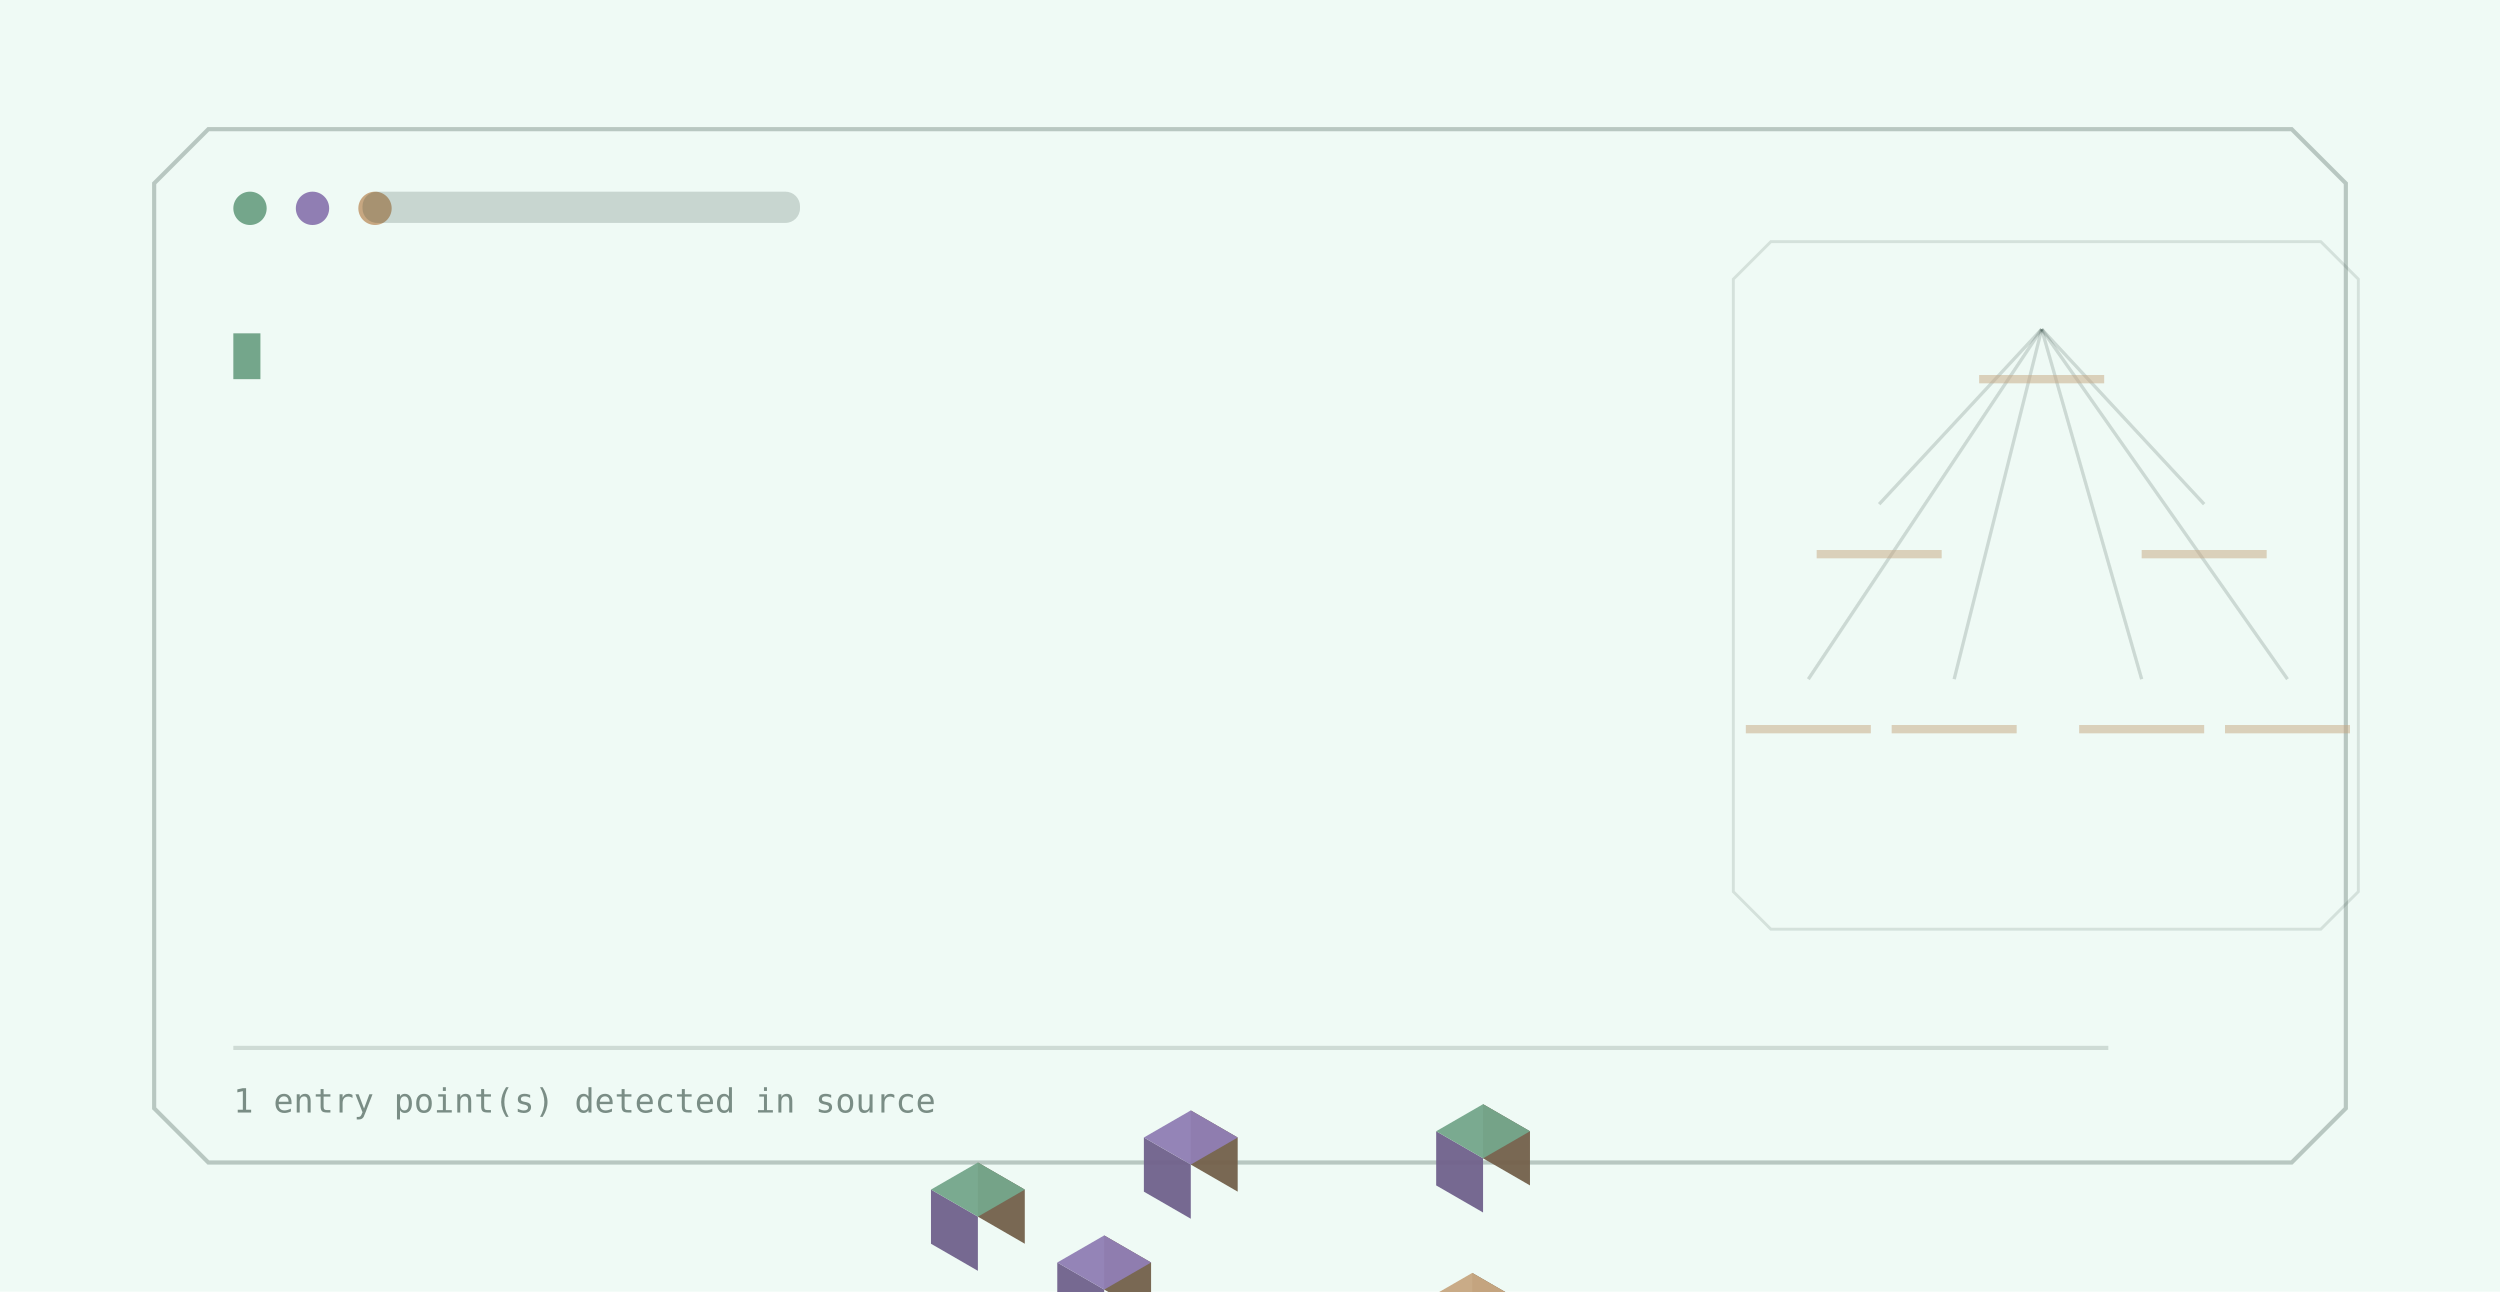
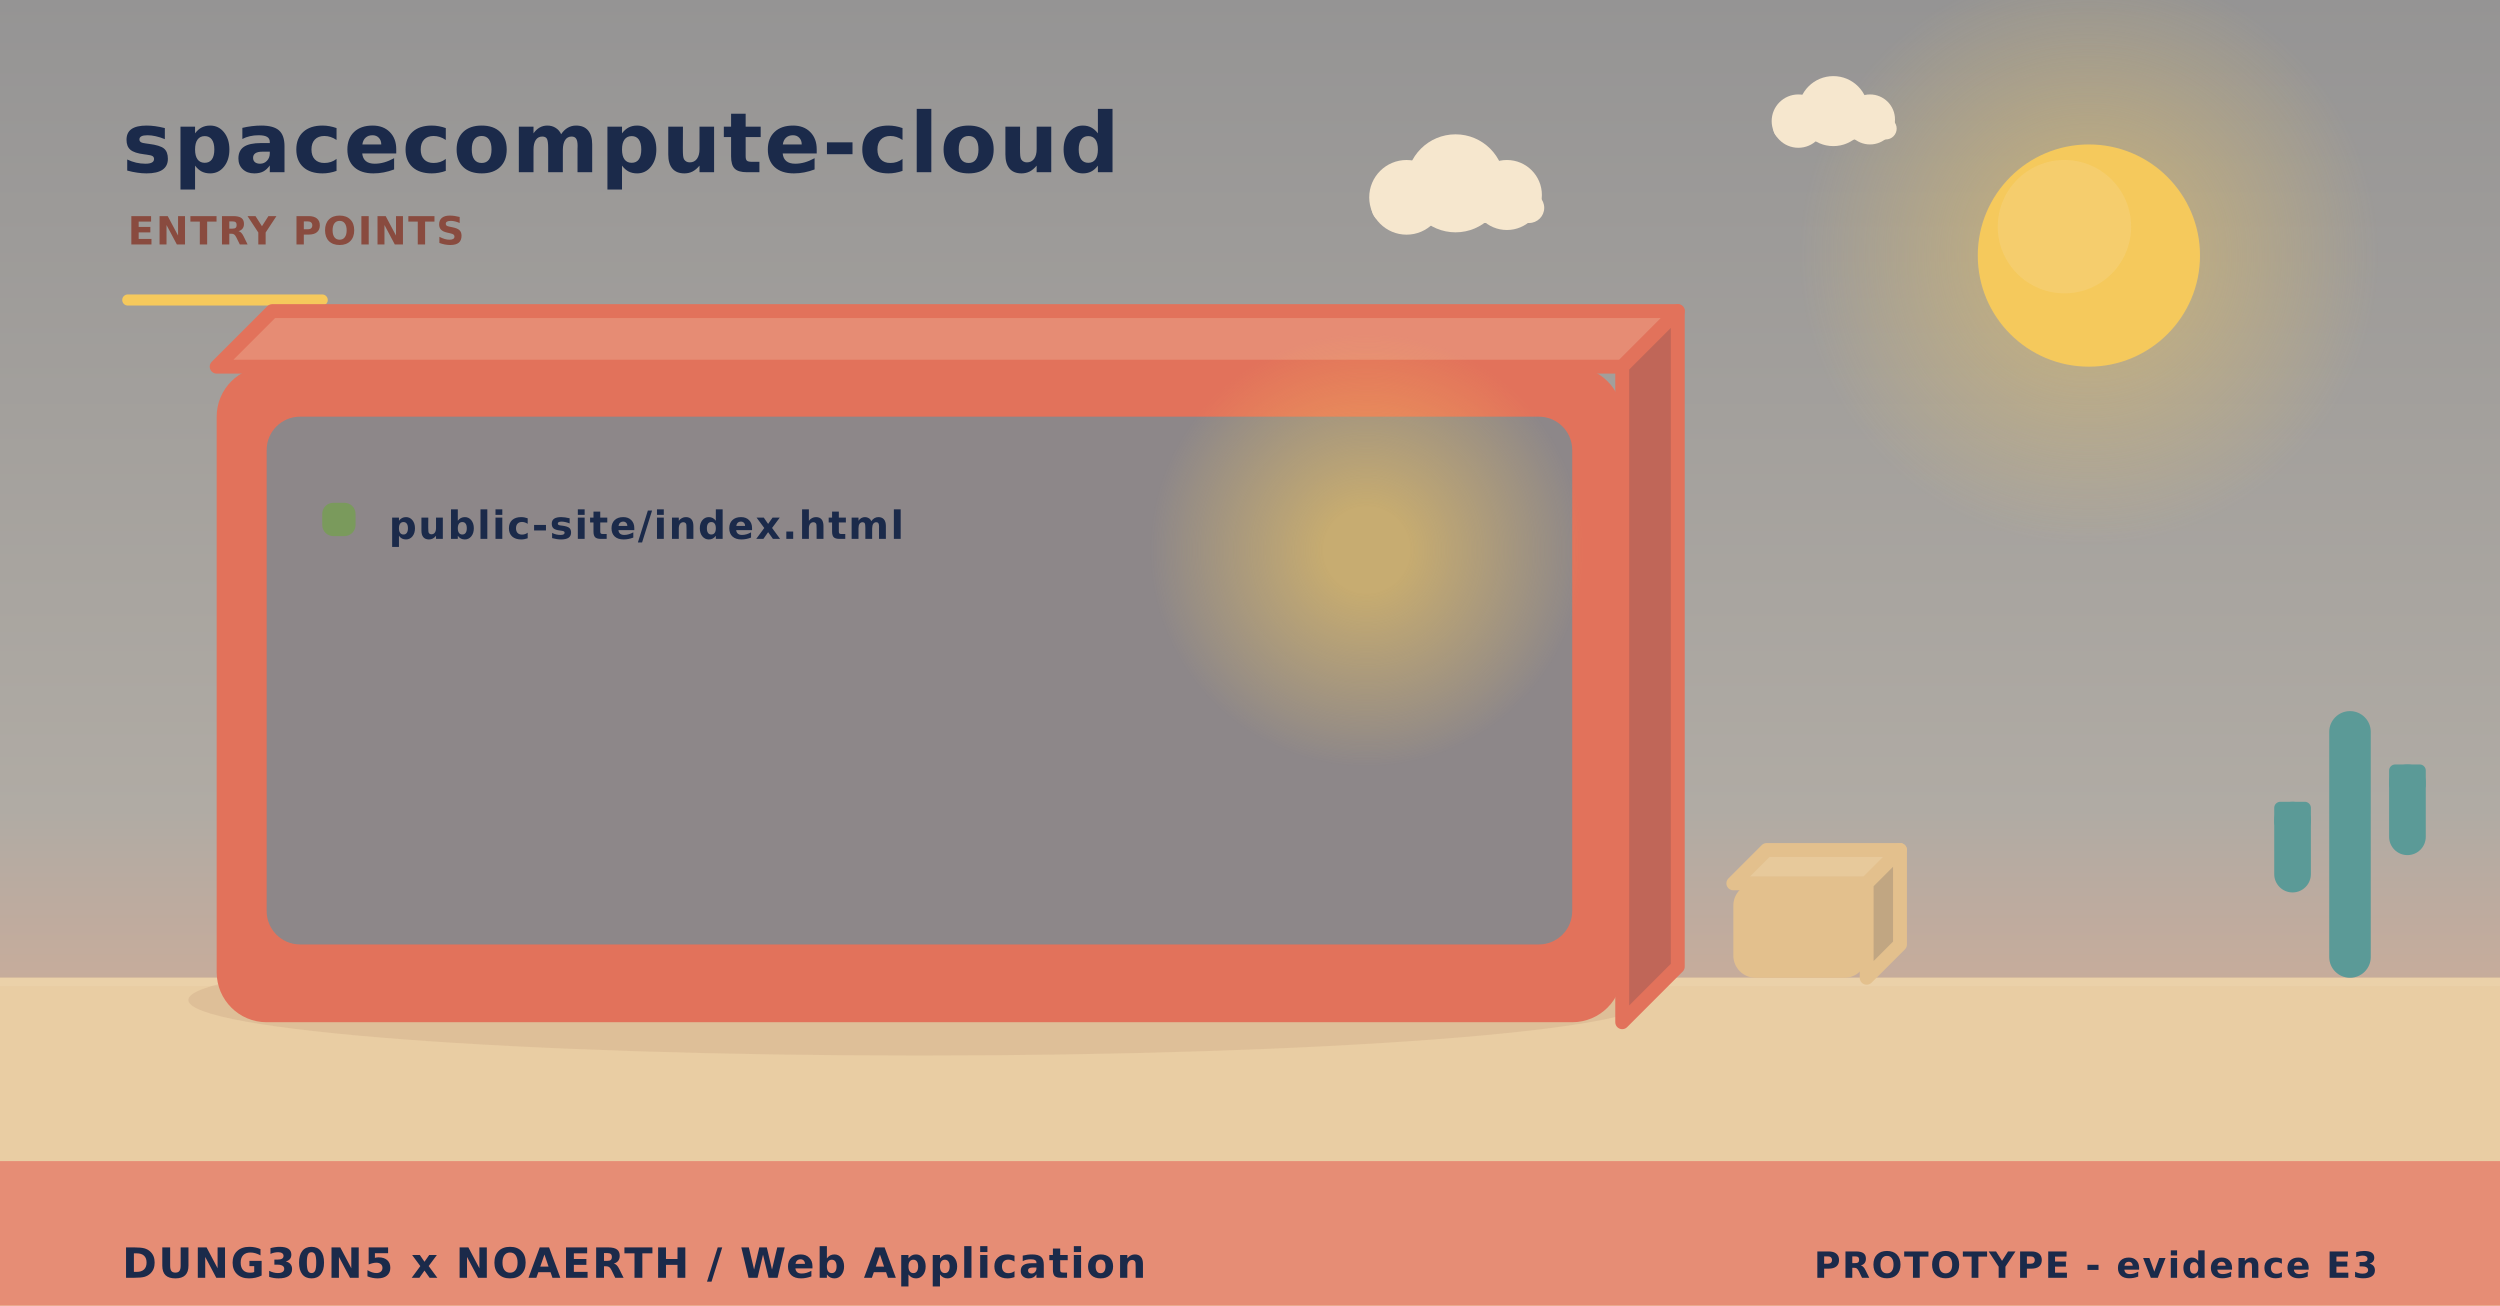
- <svg xmlns="http://www.w3.org/2000/svg" viewBox="0 0 1200 620" width="1200" height="620" role="img" aria-label="spacecompute-cloud command surface">
-   <rect width="1200" height="620" fill="#effaf5" />
-   <defs>
-     <linearGradient id="gt" x1="0" y1="0" x2="1" y2="1">
-       <stop offset="0%" stop-color="#74a68b" />
-       <stop offset="100%" stop-color="#907eb3" />
-     </linearGradient>
-   </defs>
-   <path d="M100.00,62.00 H1100.00 L1126.00,88.00 V532.00 L1100.00,558.00 H100.00 L74.00,532.00 V88.00 Z" fill="none" stroke="rgba(26,52,43,0.300)" stroke-width="2.00" opacity="0.85" />
-   <circle cx="120.00" cy="100.00" r="8.00" fill="#74a68b" opacity="1.00" />
-   <circle cx="150.00" cy="100.00" r="8.00" fill="#907eb3" opacity="1.00" />
-   <circle cx="180.00" cy="100.00" r="8.00" fill="#c7a781" opacity="1.00" />
-   <rect x="174.00" y="92.00" width="210.00" height="15.00" rx="7.00" fill="rgba(26,52,43,0.180)" opacity="1.00" />
-   <text x="112" y="148" font-family="ui-monospace,SFMono-Regular,Menlo,monospace" font-size="21" fill="rgba(26,52,43,0.800)" opacity="0">public-site/index.html<animate attributeName="opacity" values="0;1;1;0" dur="1.5s" begin="0.0s" repeatCount="indefinite" />
-   </text>
-   <rect x="112" y="160" width="13" height="22" fill="#74a68b">
-     <animate attributeName="opacity" values="1;0;1" dur="1.05s" begin="0s" repeatCount="indefinite" />
-   </rect>
-   <path d="M850.00,116.00 H1114.00 L1132.00,134.00 V428.00 L1114.00,446.00 H850.00 L832.00,428.00 V134.00 Z" fill="none" stroke="rgba(26,52,43,0.180)" stroke-width="1.40" opacity="0.70" />
-   <line x1="980.00" y1="158.00" x2="902.00" y2="242.00" stroke="rgba(26,52,43,0.300)" stroke-width="1.60" opacity="0.55" />
-   <line x1="980.00" y1="158.00" x2="1058.00" y2="242.00" stroke="rgba(26,52,43,0.300)" stroke-width="1.60" opacity="0.55" />
-   <line x1="980.00" y1="158.00" x2="868.00" y2="326.00" stroke="rgba(26,52,43,0.300)" stroke-width="1.60" opacity="0.55" />
-   <line x1="980.00" y1="158.00" x2="938.00" y2="326.00" stroke="rgba(26,52,43,0.300)" stroke-width="1.60" opacity="0.55" />
-   <line x1="980.00" y1="158.00" x2="1028.00" y2="326.00" stroke="rgba(26,52,43,0.300)" stroke-width="1.60" opacity="0.55" />
-   <line x1="980.00" y1="158.00" x2="1098.00" y2="326.00" stroke="rgba(26,52,43,0.300)" stroke-width="1.60" opacity="0.55" />
-   <polygon points="711.87,556.00 734.39,569.00 734.39,543.00 711.87,530.00" fill="#73614b" opacity="0.95" />
-   <polygon points="689.36,569.00 711.87,582.00 711.87,556.00 689.36,543.00" fill="#70628c" opacity="0.95" />
-   <polygon points="711.87,530.00 734.39,543.00 711.87,556.00 689.36,543.00" fill="#74a68b" opacity="0.95" />
+ <svg xmlns="http://www.w3.org/2000/svg" width="900" height="470" viewBox="0 0 900 470" role="img" aria-label="spacecompute-cloud - how it is operated">
+   <linearGradient id="skyt" x1="0" y1="0" x2="0" y2="1">
+     <stop offset="0" stop-color="#959494" />
+     <stop offset="0.62" stop-color="#b0aba4" />
+     <stop offset="1" stop-color="#f3ad8a" />
+   </linearGradient>
+   <rect width="900" height="470" fill="url(#skyt)" />
+   <radialGradient id="sunt">
+     <stop offset="0.35" stop-color="#f5c95c" stop-opacity="0.34" />
+     <stop offset="1" stop-color="#f5c95c" stop-opacity="0" />
+   </radialGradient>
+   <circle cx="752" cy="92" r="104" fill="url(#sunt)" />
+   <circle cx="752" cy="92" r="40" fill="#f5c95c" />
+   <circle cx="743.2" cy="81.6" r="24" fill="#f5d27e" opacity="0.5" />
  <g>
-     <rect x="950.00" y="180.00" width="60.00" height="4.00" rx="0.00" fill="rgba(199,167,129,0.500)" opacity="1.00" />
-     <animate attributeName="opacity" values="0.25;1.0;0.25" dur="12.25s" begin="0.0s" repeatCount="indefinite" />
+     <circle cx="524" cy="66" r="17.64" fill="#f6e7ce" />
+     <circle cx="506.36" cy="71.04" r="13.44" fill="#f6e7ce" />
+     <circle cx="542.48" cy="70.2" r="12.6" fill="#f6e7ce" />
+     <rect x="493.76" y="69.36" width="62.16" height="10.92" rx="5.46" fill="#f6e7ce" />
+     <animateTransform attributeName="transform" type="translate" values="0 0;24 0;0 0" dur="36s" begin="0s" repeatCount="indefinite" />
  </g>
-   <polygon points="571.58,559.00 594.09,572.00 594.09,546.00 571.58,533.00" fill="#73614b" opacity="0.95" />
-   <polygon points="549.06,572.00 571.58,585.00 571.58,559.00 549.06,546.00" fill="#70628c" opacity="0.95" />
-   <polygon points="571.58,533.00 594.09,546.00 571.58,559.00 549.06,546.00" fill="#907eb3" opacity="0.95" />
  <g>
-     <rect x="872.00" y="264.00" width="60.00" height="4.00" rx="0.00" fill="rgba(199,167,129,0.500)" opacity="1.00" />
-     <animate attributeName="opacity" values="0.25;1.0;0.25" dur="12.25s" begin="0.4s" repeatCount="indefinite" />
+     <circle cx="660" cy="40" r="12.6" fill="#f6e7ce" />
+     <circle cx="647.4" cy="43.6" r="9.6" fill="#f6e7ce" />
+     <circle cx="673.2" cy="43" r="9" fill="#f6e7ce" />
+     <rect x="638.4" y="42.4" width="44.4" height="7.8" rx="3.9" fill="#f6e7ce" />
+     <animateTransform attributeName="transform" type="translate" values="0 0;-18 0;0 0" dur="46s" begin="3s" repeatCount="indefinite" />
  </g>
-   <polygon points="706.68,637.00 729.19,650.00 729.19,624.00 706.68,611.00" fill="#73614b" opacity="0.95" />
-   <polygon points="684.16,650.00 706.68,663.00 706.68,637.00 684.16,624.00" fill="#70628c" opacity="0.95" />
-   <polygon points="706.68,611.00 729.19,624.00 706.68,637.00 684.16,624.00" fill="#c7a781" opacity="0.95" />
+   <rect x="0" y="352" width="900" height="118" fill="#e9cda3" />
+   <rect x="0" y="352" width="900" height="3" fill="#ebd1a9" />
+   <text x="44" y="62" font-family="Verdana,DejaVu Sans,sans-serif" font-size="30" font-weight="700" letter-spacing="0.6" fill="#1b2a4a" text-anchor="start">spacecompute-cloud</text>
+   <text x="46" y="88" font-family="Verdana,DejaVu Sans,sans-serif" font-size="14" font-weight="700" letter-spacing="0.6" fill="#894b3f" text-anchor="start">ENTRY POINTS</text>
+   <rect x="44" y="106" width="74" height="4" rx="2" fill="#f5c95c" />
+   <ellipse cx="331" cy="360" rx="263.2" ry="20" fill="rgba(138,90,68,0.11)" />
+   <path d="M78,132 L584,132 L604,112 L98,112 Z" fill="#e68c74" stroke="#e2725b" stroke-width="5" stroke-linejoin="round" />
+   <path d="M584,132 L604,112 L604,348 L584,368 Z" fill="#c06658" stroke="#e2725b" stroke-width="5" stroke-linejoin="round" />
+   <rect x="78" y="132" width="506" height="236" rx="18" fill="#e2725b" />
+   <rect x="96" y="150" width="470" height="190" rx="12" fill="#88888c" opacity="0.94" />
+   <radialGradient id="lamp51184">
+     <stop offset="0.2" stop-color="#f5c95c" stop-opacity="0.55" />
+     <stop offset="1" stop-color="#f5c95c" stop-opacity="0" />
+   </radialGradient>
+   <circle cx="492" cy="198" r="78" fill="url(#lamp51184)" />
+   <rect x="116" y="181" width="12" height="12" rx="4" fill="#7a9a5c" />
  <g>
-     <rect x="1028.00" y="264.00" width="60.00" height="4.00" rx="0.00" fill="rgba(199,167,129,0.500)" opacity="1.00" />
-     <animate attributeName="opacity" values="0.25;1.0;0.25" dur="12.25s" begin="0.8s" repeatCount="indefinite" />
+     <text x="140" y="194" font-family="Verdana,DejaVu Sans,sans-serif" font-size="14" font-weight="700" letter-spacing="0.6" fill="#1b2a4a" text-anchor="start">public-site/index.html</text>
+     <animateTransform attributeName="transform" type="translate" values="0 10;0 0" dur="0.7s" begin="0.4s" fill="freeze" />
  </g>
-   <polygon points="469.39,584.00 491.90,597.00 491.90,571.00 469.39,558.00" fill="#73614b" opacity="0.95" />
-   <polygon points="446.87,597.00 469.39,610.00 469.39,584.00 446.87,571.00" fill="#70628c" opacity="0.95" />
-   <polygon points="469.39,558.00 491.90,571.00 469.39,584.00 446.87,571.00" fill="#74a68b" opacity="0.95" />
-   <g>
-     <rect x="838.00" y="348.00" width="60.00" height="4.00" rx="0.00" fill="rgba(199,167,129,0.500)" opacity="1.00" />
-     <animate attributeName="opacity" values="0.25;1.0;0.25" dur="12.25s" begin="1.2s" repeatCount="indefinite" />
-   </g>
-   <polygon points="530.01,619.00 552.52,632.00 552.52,606.00 530.01,593.00" fill="#73614b" opacity="0.95" />
-   <polygon points="507.49,632.00 530.01,645.00 530.01,619.00 507.49,606.00" fill="#70628c" opacity="0.95" />
-   <polygon points="530.01,593.00 552.52,606.00 530.01,619.00 507.49,606.00" fill="#907eb3" opacity="0.95" />
-   <g>
-     <rect x="908.00" y="348.00" width="60.00" height="4.00" rx="0.00" fill="rgba(199,167,129,0.500)" opacity="1.00" />
-     <animate attributeName="opacity" values="0.25;1.0;0.25" dur="12.25s" begin="1.6s" repeatCount="indefinite" />
-   </g>
-   <polygon points="607.95,664.00 630.47,677.00 630.47,651.00 607.95,638.00" fill="#73614b" opacity="0.95" />
-   <polygon points="585.43,677.00 607.95,690.00 607.95,664.00 585.43,651.00" fill="#70628c" opacity="0.95" />
-   <polygon points="607.95,638.00 630.47,651.00 607.95,664.00 585.43,651.00" fill="#c7a781" opacity="0.95" />
-   <g>
-     <rect x="998.00" y="348.00" width="60.00" height="4.00" rx="0.00" fill="rgba(199,167,129,0.500)" opacity="1.00" />
-     <animate attributeName="opacity" values="0.25;1.0;0.25" dur="12.25s" begin="2.0s" repeatCount="indefinite" />
-   </g>
-   <polygon points="668.57,699.00 691.09,712.00 691.09,686.00 668.57,673.00" fill="#73614b" opacity="0.95" />
-   <polygon points="646.05,712.00 668.57,725.00 668.57,699.00 646.05,686.00" fill="#70628c" opacity="0.95" />
-   <polygon points="668.57,673.00 691.09,686.00 668.57,699.00 646.05,686.00" fill="#74a68b" opacity="0.95" />
-   <g>
-     <rect x="1068.00" y="348.00" width="60.00" height="4.00" rx="0.00" fill="rgba(199,167,129,0.500)" opacity="1.00" />
-     <animate attributeName="opacity" values="0.25;1.0;0.25" dur="12.25s" begin="2.4s" repeatCount="indefinite" />
-   </g>
-   <rect x="112.00" y="502.00" width="900.00" height="2.00" rx="0.00" fill="rgba(26,52,43,0.160)" opacity="1.00" />
-   <text x="112" y="534" font-family="ui-monospace,Menlo,monospace" font-size="16" fill="rgba(26,52,43,0.550)">1 entry point(s) detected in source</text>
+   <path d="M624,318 L672,318 L684,306 L636,306 Z" fill="#e7c99b" stroke="#e3c08d" stroke-width="5" stroke-linejoin="round" />
+   <path d="M672,318 L684,306 L684,340 L672,352 Z" fill="#c1a682" stroke="#e3c08d" stroke-width="5" stroke-linejoin="round" />
+   <rect x="624" y="318" width="48" height="34" rx="8" fill="#e3c08d" />
+   <rect x="838.52" y="256" width="14.96" height="96" rx="7.48" fill="#5b9a97" />
+   <rect x="818.72" y="288.64" width="13.2" height="32.64" rx="6.6" fill="#5b9a97" />
+   <rect x="818.72" y="288.64" width="13.2" height="9.6" rx="2.2" fill="#5b9a97" />
+   <rect x="860.08" y="275.2" width="13.2" height="32.64" rx="6.6" fill="#5b9a97" />
+   <rect x="860.08" y="275.2" width="13.2" height="9.6" rx="2.2" fill="#5b9a97" />
+   <rect x="0" y="418" width="900" height="52" rx="0" fill="#e68972" opacity="0.94" />
+   <text x="44" y="460" font-family="Verdana,DejaVu Sans,sans-serif" font-size="15" font-weight="700" letter-spacing="0.6" fill="#1b2a4a" text-anchor="start">DUNG30N5 x NOAERTH  /  Web Application</text>
+   <text x="856" y="460" font-family="Verdana,DejaVu Sans,sans-serif" font-size="13" font-weight="700" letter-spacing="0.6" fill="#1b2a4a" text-anchor="end">PROTOTYPE  -  evidence E3</text>
</svg>
